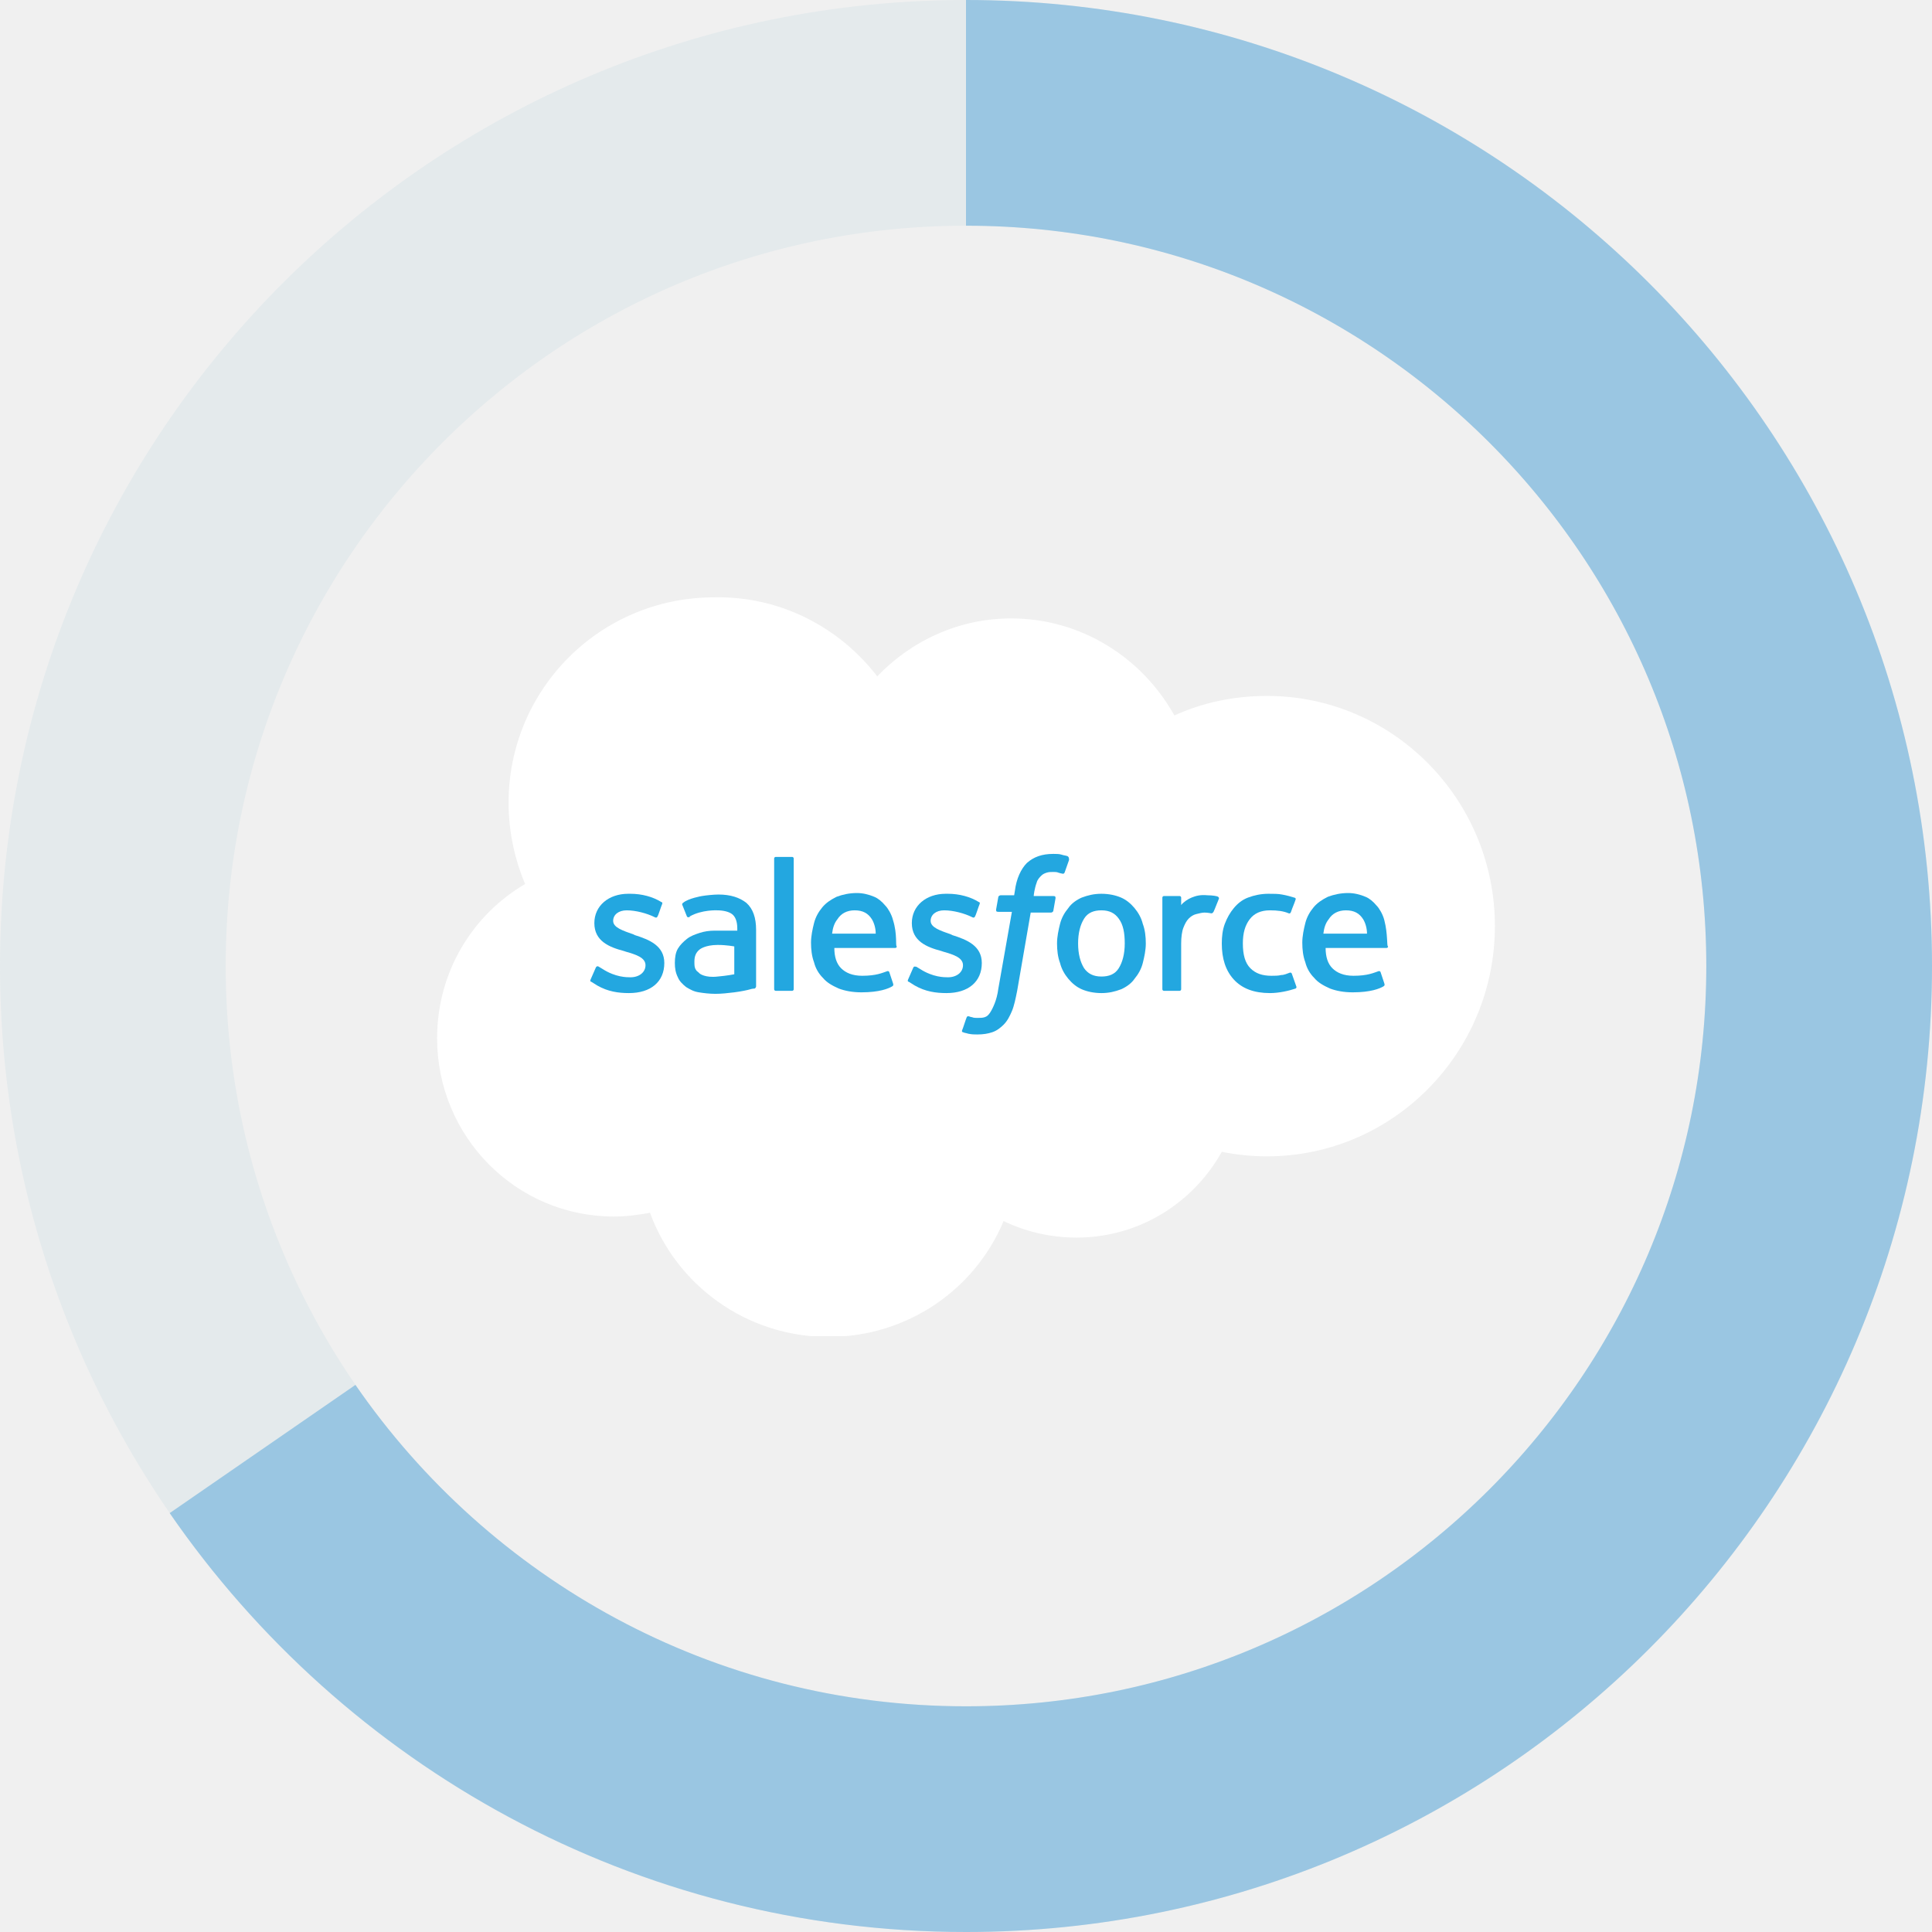
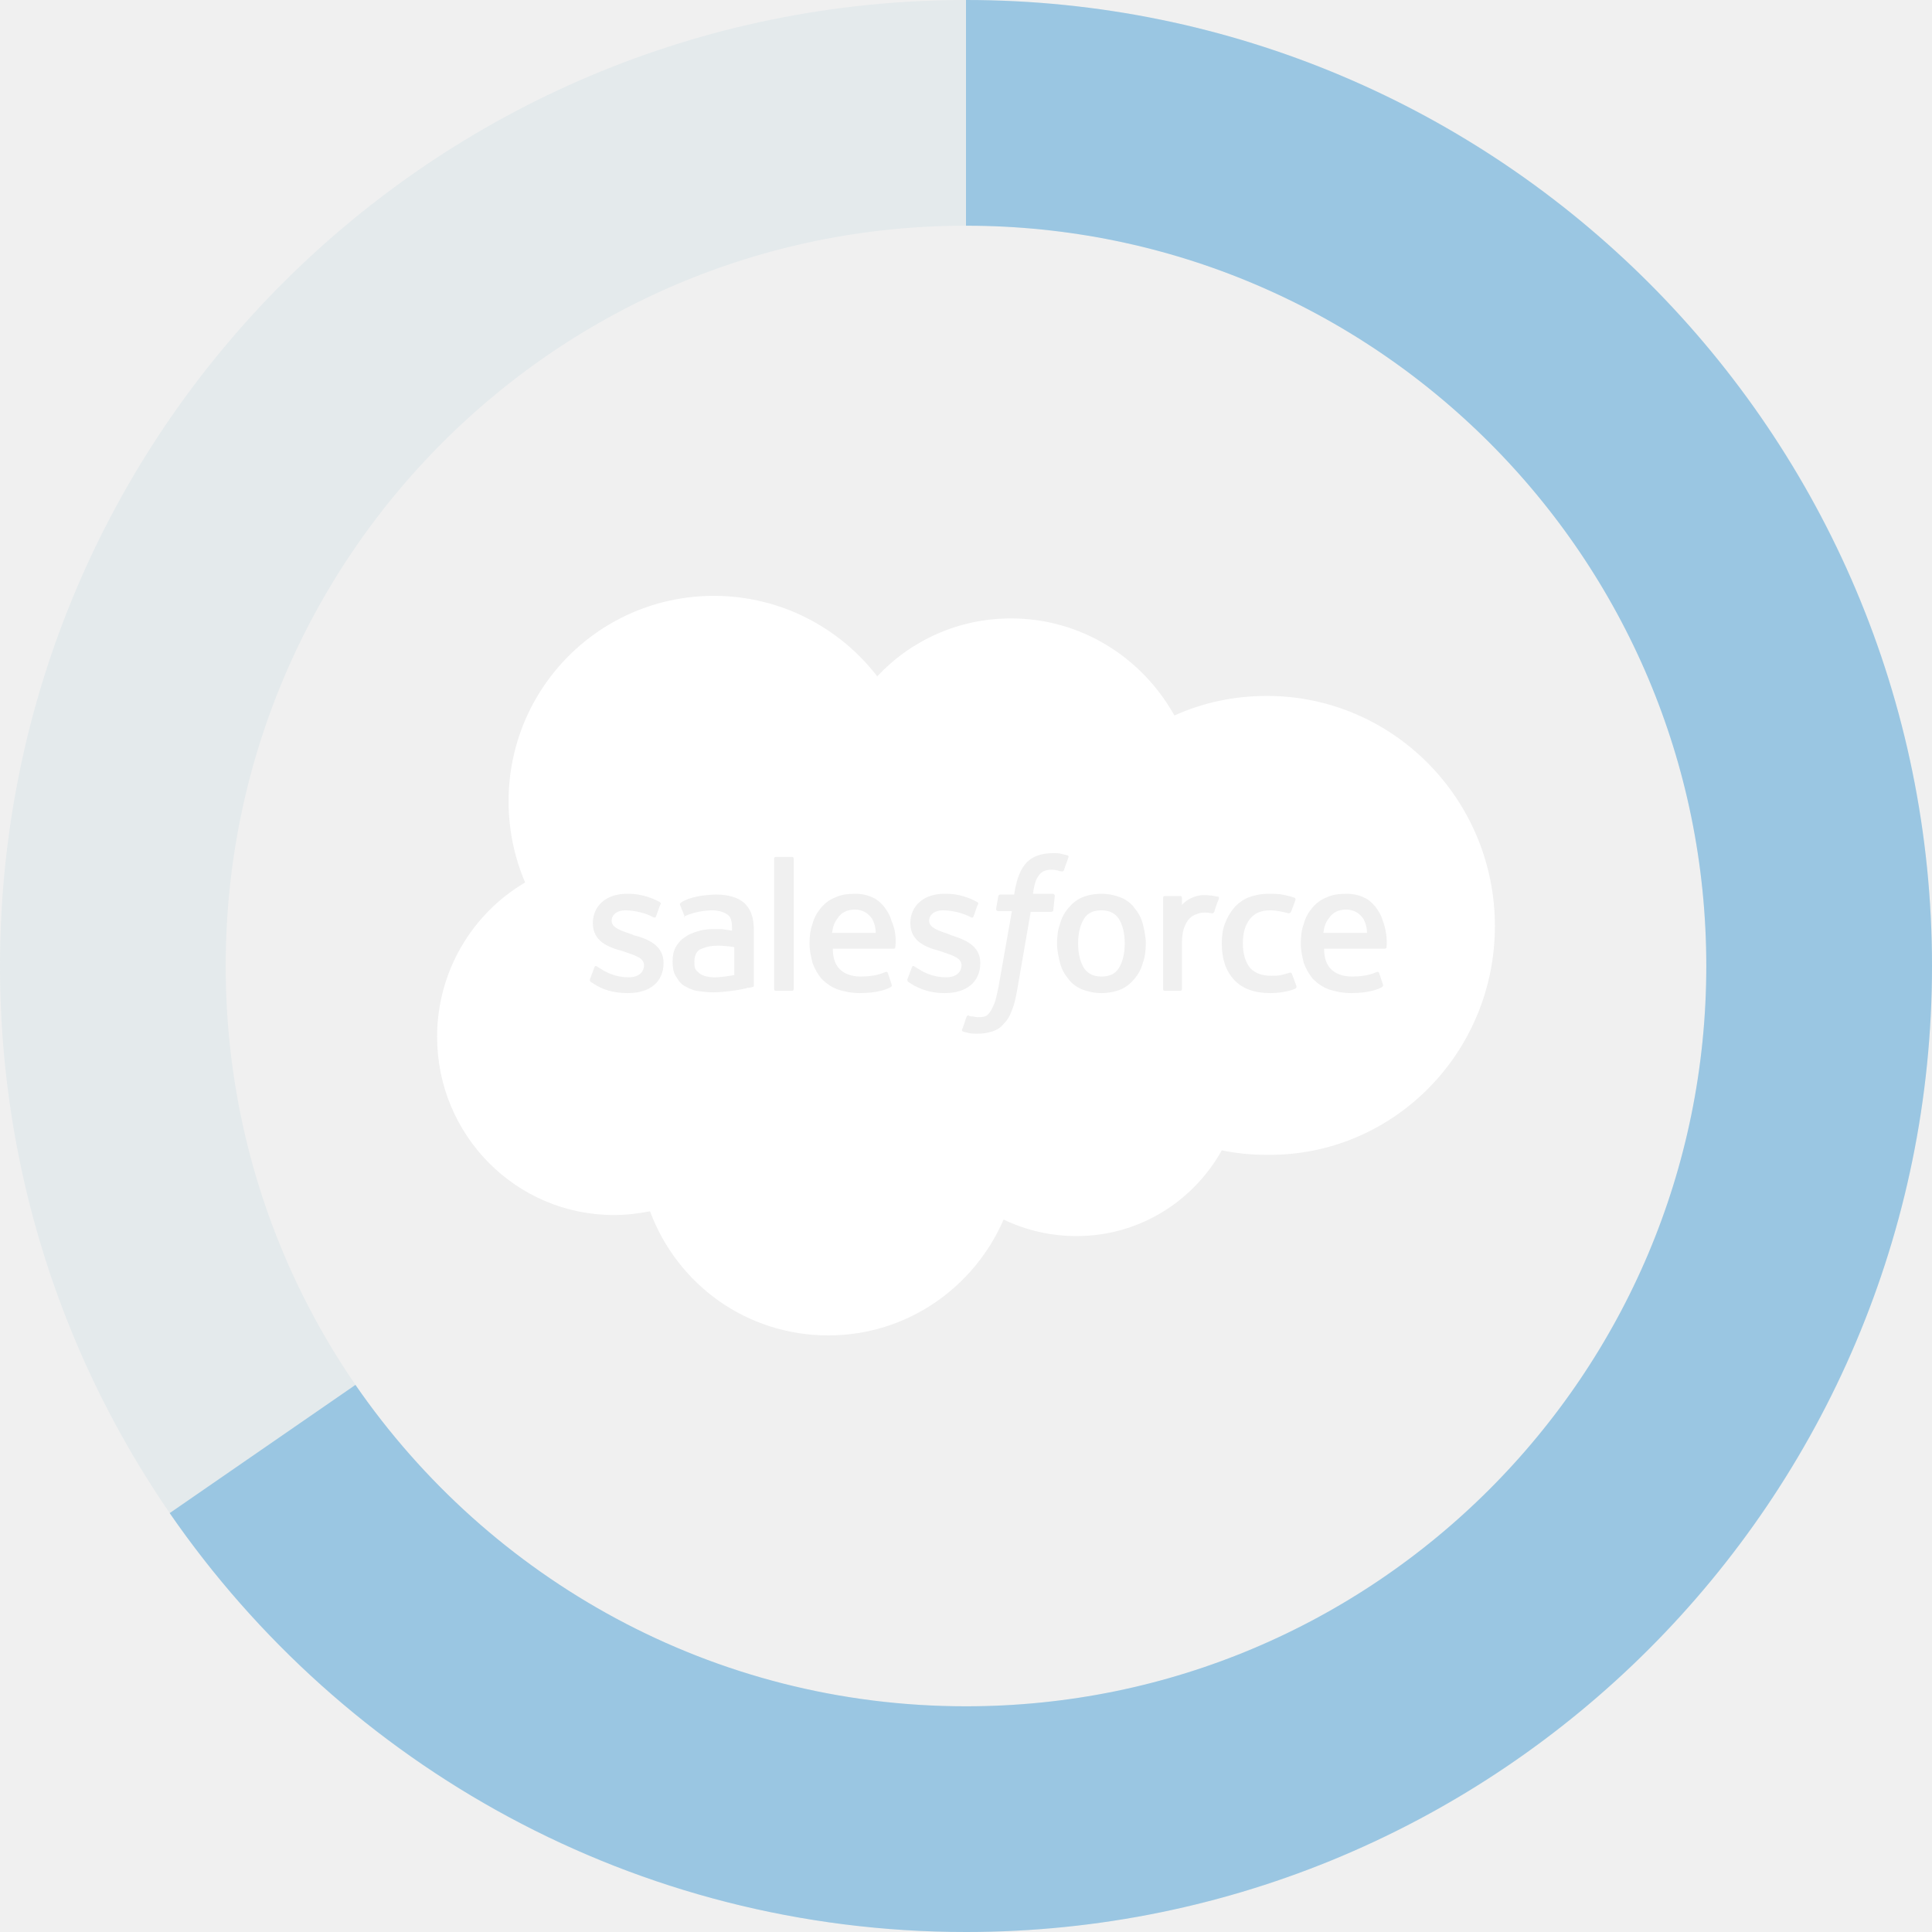
- <svg xmlns="http://www.w3.org/2000/svg" xmlns:xlink="http://www.w3.org/1999/xlink" version="1.1" id="Layer_1" x="0px" y="0px" viewBox="0 0 256.8 256.8" enable-background="new 0 0 256.8 256.8" xml:space="preserve">
-   <circle id="XMLID_2_" fill="none" stroke="#E4EAEC" stroke-width="30" stroke-miterlimit="10" cx="128.4" cy="128.4" r="113.4" />
-   <path id="XMLID_44_" fill="none" stroke="#9AC6E2" stroke-width="30" stroke-miterlimit="10" d="M128.4,15  c62.6,0,113.4,50.8,113.4,113.4S191,241.8,128.4,241.8c-38.8,0-73-19.5-93.5-49.2" />
-   <g id="XMLID_28_">
-     <g id="XMLID_5_">
-       <defs>
-         <rect id="XMLID_27_" x="58.1" y="79.2" width="140.6" height="98.4" />
-       </defs>
-       <clipPath id="XMLID_3_">
-         <use xlink:href="#XMLID_27_" overflow="visible" />
-       </clipPath>
-       <g id="XMLID_6_" clip-path="url(#XMLID_3_)">
-         <defs>
-           <rect id="XMLID_26_" x="58.1" y="79.2" width="140.6" height="98.4" />
-         </defs>
-         <clipPath id="XMLID_4_">
-           <use xlink:href="#XMLID_26_" overflow="visible" />
-         </clipPath>
-         <path id="XMLID_7_" clip-path="url(#XMLID_4_)" fill="#FFFFFF" d="M116.6,89.9c4.5-4.7,10.8-7.7,17.8-7.7     c9.3,0,17.4,5.2,21.7,12.9c3.7-1.7,7.9-2.6,12.3-2.6c16.7,0,30.3,13.7,30.3,30.6c0,16.9-13.6,30.6-30.3,30.6c-2,0-4-0.2-6-0.6     c-3.8,6.8-11,11.4-19.3,11.4c-3.5,0-6.8-0.8-9.7-2.2c-3.8,9.1-12.8,15.4-23.3,15.4c-10.9,0-20.2-6.9-23.7-16.5     c-1.6,0.3-3.2,0.5-4.8,0.5c-13,0-23.5-10.6-23.5-23.7c0-8.8,4.7-16.4,11.7-20.5c-1.4-3.3-2.2-7-2.2-10.8     c0-15.1,12.2-27.3,27.3-27.3C103.7,79.2,111.6,83.4,116.6,89.9" />
-         <path id="XMLID_8_" clip-path="url(#XMLID_4_)" fill-rule="evenodd" clip-rule="evenodd" fill="#23A7E0" d="M78.5,130.2     c-0.1,0.2,0,0.3,0.1,0.3c0.3,0.2,0.5,0.3,0.8,0.5c1.4,0.8,2.8,1,4.2,1c2.9,0,4.7-1.5,4.7-4v0c0-2.3-2-3.1-3.9-3.7l-0.2-0.1     c-1.4-0.5-2.7-0.9-2.7-1.8v0c0-0.8,0.7-1.4,1.8-1.4c1.2,0,2.7,0.4,3.7,0.9c0,0,0.3,0.2,0.4-0.1c0.1-0.1,0.5-1.4,0.6-1.6     c0.1-0.2,0-0.3-0.1-0.3c-1.1-0.7-2.6-1.1-4.1-1.1l-0.3,0c-2.6,0-4.5,1.6-4.5,3.9v0c0,2.4,2,3.2,3.9,3.7l0.3,0.1     c1.4,0.4,2.6,0.8,2.6,1.8v0c0,0.9-0.8,1.6-2,1.6c-0.5,0-2,0-3.7-1.1c-0.2-0.1-0.3-0.2-0.5-0.3c-0.1-0.1-0.3-0.1-0.4,0.1     L78.5,130.2z" />
-         <path id="XMLID_9_" clip-path="url(#XMLID_4_)" fill-rule="evenodd" clip-rule="evenodd" fill="#23A7E0" d="M120.7,130.2     c-0.1,0.2,0,0.3,0.1,0.3c0.3,0.2,0.5,0.3,0.8,0.5c1.4,0.8,2.8,1,4.2,1c2.9,0,4.7-1.5,4.7-4v0c0-2.3-2-3.1-3.9-3.7l-0.2-0.1     c-1.4-0.5-2.7-0.9-2.7-1.8v0c0-0.8,0.7-1.4,1.8-1.4c1.2,0,2.7,0.4,3.7,0.9c0,0,0.3,0.2,0.4-0.1c0.1-0.1,0.5-1.4,0.6-1.6     c0.1-0.2,0-0.3-0.1-0.3c-1.1-0.7-2.6-1.1-4.1-1.1l-0.3,0c-2.6,0-4.5,1.6-4.5,3.9v0c0,2.4,2,3.2,3.9,3.7l0.3,0.1     c1.4,0.4,2.6,0.8,2.6,1.8v0c0,0.9-0.8,1.6-2,1.6c-0.5,0-2,0-3.7-1.1c-0.2-0.1-0.3-0.2-0.5-0.3c-0.1,0-0.3-0.1-0.4,0.1     L120.7,130.2z" />
-         <path id="XMLID_10_" clip-path="url(#XMLID_4_)" fill-rule="evenodd" clip-rule="evenodd" fill="#23A7E0" d="M151.9,122.8     c-0.2-0.8-0.6-1.5-1.1-2.1c-0.5-0.6-1.1-1.1-1.8-1.4c-0.7-0.3-1.6-0.5-2.6-0.5c-1,0-1.8,0.2-2.6,0.5c-0.7,0.3-1.4,0.8-1.8,1.4     c-0.5,0.6-0.9,1.3-1.1,2.1c-0.2,0.8-0.4,1.7-0.4,2.6s0.1,1.8,0.4,2.6c0.2,0.8,0.6,1.5,1.1,2.1c0.5,0.6,1.1,1.1,1.8,1.4     c0.7,0.3,1.6,0.5,2.6,0.5c1,0,1.8-0.2,2.6-0.5c0.7-0.3,1.4-0.8,1.8-1.4c0.5-0.6,0.9-1.3,1.1-2.1c0.2-0.8,0.4-1.7,0.4-2.6     S152.2,123.6,151.9,122.8 M149.5,125.4c0,1.4-0.3,2.5-0.8,3.3c-0.5,0.8-1.3,1.1-2.3,1.1c-1.1,0-1.8-0.4-2.3-1.1     c-0.5-0.8-0.8-1.9-0.8-3.3c0-1.4,0.3-2.5,0.8-3.3c0.5-0.8,1.3-1.1,2.3-1.1c1.1,0,1.8,0.4,2.3,1.1     C149.3,122.9,149.5,124,149.5,125.4" />
-         <path id="XMLID_13_" clip-path="url(#XMLID_4_)" fill-rule="evenodd" clip-rule="evenodd" fill="#23A7E0" d="M171.7,129.4     c-0.1-0.2-0.3-0.1-0.3-0.1c-0.3,0.1-0.7,0.3-1.1,0.3c-0.4,0.1-0.8,0.1-1.3,0.1c-1.2,0-2.1-0.3-2.8-1c-0.7-0.7-1-1.8-1-3.3     c0-1.4,0.3-2.4,0.9-3.2c0.6-0.8,1.5-1.2,2.7-1.2c1,0,1.8,0.1,2.5,0.4c0,0,0.2,0.1,0.3-0.2c0.2-0.6,0.4-1,0.6-1.6     c0.1-0.2-0.1-0.3-0.2-0.3c-0.3-0.1-1-0.3-1.6-0.4c-0.5-0.1-1.1-0.1-1.8-0.1c-1,0-1.9,0.2-2.7,0.5c-0.8,0.3-1.4,0.8-1.9,1.4     c-0.5,0.6-0.9,1.3-1.2,2.1c-0.3,0.8-0.4,1.7-0.4,2.6c0,2,0.5,3.6,1.6,4.8c1.1,1.2,2.7,1.8,4.8,1.8c1.2,0,2.5-0.3,3.4-0.6     c0,0,0.2-0.1,0.1-0.3L171.7,129.4z" />
-         <path id="XMLID_14_" clip-path="url(#XMLID_4_)" fill-rule="evenodd" clip-rule="evenodd" fill="#23A7E0" d="M184,122.3     c-0.2-0.8-0.7-1.6-1-1.9c-0.5-0.6-1-1-1.5-1.2c-0.7-0.3-1.5-0.5-2.3-0.5c-1,0-1.9,0.2-2.7,0.5c-0.8,0.4-1.4,0.8-1.9,1.4     c-0.5,0.6-0.9,1.3-1.1,2.1c-0.2,0.8-0.4,1.7-0.4,2.6c0,0.9,0.1,1.8,0.4,2.6c0.2,0.8,0.6,1.5,1.2,2.1c0.5,0.6,1.2,1,2.1,1.4     c0.8,0.3,1.8,0.5,3,0.5c2.4,0,3.6-0.5,4.1-0.8c0.1-0.1,0.2-0.1,0.1-0.4l-0.5-1.5c-0.1-0.2-0.3-0.1-0.3-0.1     c-0.6,0.2-1.4,0.6-3.3,0.6c-1.3,0-2.2-0.4-2.8-1c-0.6-0.6-0.9-1.5-0.9-2.7l8.1,0c0,0,0.2,0,0.2-0.2     C184.3,125.8,184.5,124.2,184,122.3 M175.9,124.1c0.1-0.8,0.3-1.4,0.7-1.9c0.5-0.8,1.3-1.2,2.3-1.2c1.1,0,1.8,0.4,2.3,1.2     c0.3,0.5,0.5,1.2,0.5,1.9L175.9,124.1z" />
-         <path id="XMLID_17_" clip-path="url(#XMLID_4_)" fill-rule="evenodd" clip-rule="evenodd" fill="#23A7E0" d="M118.7,122.3     c-0.2-0.8-0.7-1.6-1-1.9c-0.5-0.6-1-1-1.5-1.2c-0.7-0.3-1.5-0.5-2.3-0.5c-1,0-1.9,0.2-2.7,0.5c-0.8,0.4-1.4,0.8-1.9,1.4     c-0.5,0.6-0.9,1.3-1.1,2.1c-0.2,0.8-0.4,1.7-0.4,2.6c0,0.9,0.1,1.8,0.4,2.6c0.2,0.8,0.6,1.5,1.2,2.1c0.5,0.6,1.2,1,2.1,1.4     c0.8,0.3,1.8,0.5,3,0.5c2.4,0,3.6-0.5,4.1-0.8c0.1-0.1,0.2-0.1,0.1-0.4l-0.5-1.5c-0.1-0.2-0.3-0.1-0.3-0.1     c-0.6,0.2-1.4,0.6-3.3,0.6c-1.3,0-2.2-0.4-2.8-1c-0.6-0.6-0.9-1.5-0.9-2.7l8.1,0c0,0,0.2,0,0.2-0.2     C119,125.8,119.3,124.2,118.7,122.3 M110.6,124.1c0.1-0.8,0.3-1.4,0.7-1.9c0.5-0.8,1.3-1.2,2.3-1.2c1.1,0,1.8,0.4,2.3,1.2     c0.3,0.5,0.5,1.2,0.5,1.9L110.6,124.1z" />
-         <path id="XMLID_20_" clip-path="url(#XMLID_4_)" fill-rule="evenodd" clip-rule="evenodd" fill="#23A7E0" d="M96.3,123.7     c-0.3,0-0.8,0-1.3,0c-0.7,0-1.4,0.1-2,0.3c-0.6,0.2-1.2,0.4-1.7,0.8c-0.5,0.4-0.9,0.8-1.2,1.3c-0.3,0.5-0.4,1.2-0.4,1.9     c0,0.7,0.1,1.3,0.4,1.9c0.2,0.5,0.6,0.9,1.1,1.3c0.5,0.3,1,0.6,1.7,0.7c0.6,0.1,1.4,0.2,2.2,0.2c0.8,0,1.7-0.1,2.5-0.2     c0.8-0.1,1.8-0.3,2.1-0.4c0.3-0.1,0.6-0.1,0.6-0.1c0.2-0.1,0.2-0.3,0.2-0.3l0-7.5c0-1.6-0.4-2.8-1.3-3.6     c-0.9-0.7-2.1-1.1-3.7-1.1c-0.6,0-1.6,0.1-2.2,0.2c0,0-1.8,0.3-2.5,0.9c0,0-0.2,0.1-0.1,0.3l0.6,1.5c0.1,0.2,0.3,0.1,0.3,0.1     s0.1,0,0.1-0.1c1.6-0.9,3.6-0.8,3.6-0.8c0.9,0,1.6,0.2,2,0.5c0.4,0.3,0.7,0.9,0.7,1.9v0.3C96.9,123.7,96.3,123.7,96.3,123.7      M93,129.4c-0.3-0.3-0.4-0.3-0.5-0.5c-0.2-0.3-0.2-0.6-0.2-1.1c0-0.7,0.2-1.2,0.7-1.6c0,0,0.7-0.6,2.4-0.6c1.2,0,2.2,0.2,2.2,0.2     v3.7c0,0-1,0.2-2.2,0.3C93.7,130,93,129.4,93,129.4" />
-         <path id="XMLID_23_" clip-path="url(#XMLID_4_)" fill-rule="evenodd" clip-rule="evenodd" fill="#23A7E0" d="M162,119.5     c0.1-0.2-0.1-0.3-0.1-0.3c-0.1-0.1-0.8-0.2-1.4-0.2c-1-0.1-1.6,0.1-2.1,0.3c-0.5,0.2-1.1,0.6-1.4,1l0-1c0-0.1-0.1-0.2-0.2-0.2     h-2.1c-0.1,0-0.2,0.1-0.2,0.2v12.2c0,0.1,0.1,0.2,0.2,0.2h2.1c0.1,0,0.2-0.1,0.2-0.2v-6.1c0-0.8,0.1-1.6,0.3-2.1     c0.2-0.5,0.4-0.9,0.7-1.2c0.3-0.3,0.6-0.5,1-0.6c0.4-0.1,0.8-0.2,1.1-0.2c0.4,0,0.9,0.1,0.9,0.1c0.2,0,0.2-0.1,0.3-0.2     C161.5,120.8,161.9,119.7,162,119.5" />
-         <path id="XMLID_24_" clip-path="url(#XMLID_4_)" fill-rule="evenodd" clip-rule="evenodd" fill="#23A7E0" d="M141.9,113.8     c-0.3-0.1-0.5-0.1-0.8-0.2c-0.3-0.1-0.7-0.1-1.1-0.1c-1.5,0-2.6,0.4-3.5,1.2c-0.8,0.8-1.4,2.1-1.6,3.7l-0.1,0.6h-1.8     c0,0-0.2,0-0.3,0.2l-0.3,1.7c0,0.2,0,0.3,0.3,0.3h1.8l-1.8,10.2c-0.1,0.8-0.3,1.5-0.5,2c-0.2,0.5-0.4,0.9-0.6,1.2     c-0.2,0.3-0.4,0.5-0.7,0.6c-0.3,0.1-0.6,0.1-1,0.1c-0.2,0-0.5,0-0.7-0.1c-0.2,0-0.3-0.1-0.4-0.1c0,0-0.2-0.1-0.3,0.1     c-0.1,0.2-0.5,1.5-0.6,1.7c-0.1,0.2,0,0.3,0.1,0.3c0.2,0.1,0.4,0.1,0.7,0.2c0.5,0.1,0.8,0.1,1.2,0.1c0.8,0,1.4-0.1,2-0.3     c0.6-0.2,1.1-0.6,1.5-1c0.5-0.5,0.8-1.1,1.1-1.8c0.3-0.7,0.5-1.7,0.7-2.7l1.8-10.4h2.7c0,0,0.2,0,0.3-0.2l0.3-1.7     c0-0.2,0-0.3-0.3-0.3h-2.6c0-0.1,0.1-1,0.4-1.8c0.1-0.4,0.4-0.7,0.6-0.9c0.2-0.2,0.4-0.3,0.7-0.4c0.3-0.1,0.6-0.1,0.9-0.1     c0.2,0,0.5,0,0.7,0.1c0.3,0.1,0.4,0.1,0.4,0.1c0.3,0.1,0.3,0,0.4-0.1l0.6-1.7C142.1,113.9,142,113.9,141.9,113.8" />
-         <path id="XMLID_25_" clip-path="url(#XMLID_4_)" fill-rule="evenodd" clip-rule="evenodd" fill="#23A7E0" d="M105.5,131.5     c0,0.1-0.1,0.2-0.2,0.2h-2.2c-0.1,0-0.2-0.1-0.2-0.2v-17.4c0-0.1,0.1-0.2,0.2-0.2h2.2c0.1,0,0.2,0.1,0.2,0.2V131.5z" />
-       </g>
-     </g>
-   </g>
+ <svg xmlns="http://www.w3.org/2000/svg" version="1.1" id="chart" x="0px" y="0px" viewBox="0 0 256.8 256.8" enable-background="new 0 0 256.8 256.8" xml:space="preserve">
+   <circle id="base_2_" fill="none" stroke="#E4EAEC" stroke-width="30" stroke-miterlimit="10" cx="128.4" cy="128.4" r="113.4" />
+   <path id="slice_2_" fill="none" stroke="#9AC6E2" stroke-width="30" stroke-miterlimit="10" d="M128.4,15  c62.6,0,113.4,50.8,113.4,113.4S191,241.8,128.4,241.8c-38.8,0-73-19.5-93.5-49.2" />
+   <path id="sfdc" fill-rule="evenodd" clip-rule="evenodd" fill="#FFFFFF" d="M198.7,123.1c0-16.9-13.6-30.6-30.3-30.6  c-4.4,0-8.5,0.9-12.3,2.6c-4.3-7.7-12.4-12.9-21.7-12.9c-7,0-13.3,2.9-17.8,7.7c-5-6.5-12.9-10.7-21.7-10.7  c-15.1,0-27.3,12.2-27.3,27.3c0,3.9,0.8,7.5,2.2,10.8c-7,4.1-11.7,11.8-11.7,20.5c0,13.1,10.5,23.7,23.5,23.7c1.7,0,3.3-0.2,4.8-0.5  c3.6,9.7,12.8,16.5,23.7,16.5c10.5,0,19.4-6.4,23.3-15.4c2.9,1.4,6.2,2.2,9.7,2.2c8.3,0,15.5-4.6,19.3-11.4c1.9,0.4,3.9,0.6,6,0.6  C185.1,153.7,198.7,140,198.7,123.1z M88.2,128c0,2.5-1.8,4-4.7,4c-1.4,0-2.8-0.2-4.2-1c-0.3-0.2-0.5-0.3-0.8-0.5  c0,0-0.1-0.1-0.1-0.3l0.6-1.6c0.1-0.3,0.3-0.2,0.4-0.1c0.2,0.1,0.3,0.2,0.5,0.3c1.7,1.1,3.2,1.1,3.7,1.1c1.3,0,2-0.7,2-1.6v0  c0-1-1.2-1.3-2.6-1.8l-0.3-0.1c-1.9-0.5-3.9-1.3-3.9-3.7v0c0-2.3,1.8-3.9,4.5-3.9l0.3,0c1.5,0,3,0.5,4.1,1.1  c0.1,0.1,0.2,0.2,0.1,0.3c-0.1,0.1-0.5,1.4-0.6,1.6c-0.1,0.3-0.4,0.1-0.4,0.1c-0.9-0.5-2.4-0.9-3.7-0.9c-1.1,0-1.8,0.6-1.8,1.4v0  c0,0.9,1.2,1.3,2.7,1.8l0.2,0.1C86.2,124.8,88.2,125.7,88.2,128L88.2,128z M100,131.2c0,0-0.3,0.1-0.6,0.1c-0.3,0.1-1.3,0.3-2.1,0.4  c-0.8,0.1-1.6,0.2-2.5,0.2c-0.8,0-1.5-0.1-2.2-0.2c-0.6-0.1-1.2-0.4-1.7-0.7c-0.5-0.3-0.8-0.8-1.1-1.3c-0.3-0.5-0.4-1.1-0.4-1.9  c0-0.7,0.1-1.3,0.4-1.9c0.3-0.5,0.7-1,1.2-1.3c0.5-0.4,1.1-0.6,1.7-0.8c0.6-0.2,1.3-0.3,2-0.3c0.5,0,0.9,0,1.3,0  c0,0,0.6,0.1,1.3,0.2v-0.3c0-1.1-0.2-1.6-0.7-1.9c-0.5-0.3-1.1-0.5-2-0.5c0,0-2,0-3.6,0.8c-0.1,0-0.1,0.1-0.1,0.1S91,122,91,121.8  l-0.6-1.5c-0.1-0.2,0.1-0.3,0.1-0.3c0.7-0.6,2.5-0.9,2.5-0.9c0.6-0.1,1.6-0.2,2.2-0.2c1.6,0,2.9,0.4,3.7,1.1c0.9,0.8,1.3,2,1.3,3.6  l0,7.5C100.2,131,100.2,131.2,100,131.2z M105.5,131.5c0,0.1-0.1,0.2-0.2,0.2h-2.2c-0.1,0-0.2-0.1-0.2-0.2v-17.4  c0-0.1,0.1-0.2,0.2-0.2h2.2c0.1,0,0.2,0.1,0.2,0.2V131.5z M119,125.9c0,0.2-0.2,0.2-0.2,0.2l-8.1,0c0,1.2,0.3,2.1,0.9,2.7  c0.6,0.6,1.5,1,2.8,1c1.9,0,2.8-0.4,3.3-0.6c0,0,0.2-0.1,0.3,0.1l0.5,1.5c0.1,0.3,0,0.3-0.1,0.4c-0.5,0.3-1.8,0.8-4.1,0.8  c-1.1,0-2.1-0.2-3-0.5c-0.8-0.3-1.5-0.8-2.1-1.4c-0.5-0.6-0.9-1.3-1.2-2.1c-0.2-0.8-0.4-1.7-0.4-2.6c0-0.9,0.1-1.8,0.4-2.6  c0.2-0.8,0.6-1.5,1.1-2.1c0.5-0.6,1.1-1.1,1.9-1.4c0.8-0.4,1.7-0.5,2.7-0.5c0.9,0,1.7,0.2,2.3,0.5c0.5,0.2,1,0.6,1.5,1.2  c0.3,0.4,0.8,1.1,1,1.9C119.3,124.2,119,125.8,119,125.9z M121.5,131c-0.3-0.2-0.5-0.3-0.8-0.5c0,0-0.1-0.1-0.1-0.3l0.6-1.6  c0.1-0.3,0.3-0.2,0.4-0.1c0.2,0.1,0.3,0.2,0.5,0.3c1.7,1.1,3.2,1.1,3.7,1.1c1.3,0,2-0.7,2-1.6v0c0-1-1.2-1.3-2.6-1.8l-0.3-0.1  c-1.9-0.5-3.9-1.3-3.9-3.7v0c0-2.3,1.8-3.9,4.5-3.9l0.3,0c1.6,0,3,0.5,4.1,1.1c0.1,0.1,0.2,0.2,0.1,0.3c-0.1,0.1-0.5,1.4-0.6,1.6  c-0.1,0.3-0.4,0.1-0.4,0.1c-0.9-0.5-2.4-0.9-3.7-0.9c-1.1,0-1.8,0.6-1.8,1.4v0c0,0.9,1.2,1.3,2.7,1.8l0.2,0.1  c1.9,0.6,3.9,1.4,3.9,3.7v0c0,2.5-1.8,4-4.7,4C124.3,132,123,131.8,121.5,131z M140,121c0,0.2-0.3,0.2-0.3,0.2H137l-1.8,10.4  c-0.2,1.1-0.4,2-0.7,2.7c-0.3,0.8-0.6,1.3-1.1,1.8c-0.4,0.5-0.9,0.8-1.5,1c-0.6,0.2-1.3,0.3-2,0.3c-0.4,0-0.7,0-1.2-0.1  c-0.3-0.1-0.5-0.1-0.7-0.2c-0.1,0-0.2-0.2-0.1-0.3c0.1-0.2,0.5-1.5,0.6-1.7c0.1-0.2,0.3-0.1,0.3-0.1c0.1,0.1,0.2,0.1,0.4,0.1  c0.2,0,0.5,0.1,0.7,0.1c0.4,0,0.7,0,1-0.1c0.3-0.1,0.5-0.3,0.7-0.6c0.2-0.3,0.4-0.7,0.6-1.2c0.2-0.5,0.3-1.2,0.5-2l1.8-10.2h-1.8  c-0.2,0-0.3-0.1-0.3-0.3l0.3-1.7c0-0.2,0.3-0.2,0.3-0.2h1.8l0.1-0.6c0.3-1.6,0.8-2.9,1.6-3.7c0.8-0.8,2-1.2,3.5-1.2  c0.4,0,0.8,0,1.1,0.1c0.3,0.1,0.5,0.1,0.8,0.2c0.1,0,0.2,0.1,0.1,0.3l-0.6,1.7c-0.1,0.1-0.1,0.2-0.4,0.1c-0.1,0-0.2,0-0.4-0.1  c-0.2,0-0.4-0.1-0.7-0.1c-0.3,0-0.6,0-0.9,0.1c-0.3,0.1-0.5,0.2-0.7,0.4c-0.2,0.2-0.4,0.5-0.6,0.9c-0.3,0.9-0.4,1.8-0.4,1.8h2.6  c0.2,0,0.3,0.1,0.3,0.3L140,121z M151.9,128c-0.2,0.8-0.6,1.5-1.1,2.1c-0.5,0.6-1.1,1.1-1.8,1.4c-0.7,0.3-1.6,0.5-2.6,0.5  c-1,0-1.8-0.2-2.6-0.5c-0.7-0.3-1.4-0.8-1.8-1.4c-0.5-0.6-0.9-1.3-1.1-2.1c-0.2-0.8-0.4-1.7-0.4-2.6s0.1-1.8,0.4-2.6  c0.2-0.8,0.6-1.5,1.1-2.1c0.5-0.6,1.1-1.1,1.8-1.4c0.7-0.3,1.6-0.5,2.6-0.5c1,0,1.8,0.2,2.6,0.5c0.7,0.3,1.4,0.8,1.8,1.4  c0.5,0.6,0.9,1.3,1.1,2.1c0.2,0.8,0.4,1.7,0.4,2.6S152.2,127.2,151.9,128z M162,119.5c-0.1,0.2-0.5,1.3-0.6,1.7  c-0.1,0.1-0.1,0.2-0.3,0.2c0,0-0.5-0.1-0.9-0.1c-0.3,0-0.7,0-1.1,0.2c-0.4,0.1-0.7,0.3-1,0.6c-0.3,0.3-0.5,0.7-0.7,1.2  c-0.2,0.5-0.3,1.3-0.3,2.1v6.1c0,0.1-0.1,0.2-0.2,0.2h-2.1c-0.1,0-0.2-0.1-0.2-0.2v-12.2c0-0.1,0.1-0.2,0.2-0.2h2.1  c0.1,0,0.2,0.1,0.2,0.2l0,1c0.3-0.4,0.9-0.8,1.4-1c0.5-0.2,1.1-0.4,2.1-0.3c0.5,0,1.2,0.2,1.4,0.2  C161.9,119.2,162.1,119.3,162,119.5z M172.2,131.4c-0.9,0.4-2.2,0.6-3.4,0.6c-2.1,0-3.7-0.6-4.8-1.8c-1.1-1.2-1.6-2.8-1.6-4.8  c0-0.9,0.1-1.8,0.4-2.6c0.3-0.8,0.7-1.5,1.2-2.1c0.5-0.6,1.2-1.1,1.9-1.4c0.8-0.3,1.7-0.5,2.7-0.5c0.7,0,1.3,0,1.8,0.1  c0.6,0.1,1.3,0.3,1.6,0.4c0.1,0,0.2,0.1,0.2,0.3c-0.2,0.6-0.4,1.1-0.6,1.6c-0.1,0.2-0.3,0.2-0.3,0.2c-0.8-0.2-1.6-0.4-2.5-0.4  c-1.2,0-2.1,0.4-2.7,1.2c-0.6,0.8-0.9,1.8-0.9,3.2c0,1.5,0.4,2.6,1,3.3c0.7,0.7,1.6,1,2.8,1c0.5,0,0.9,0,1.3-0.1  c0.4-0.1,0.8-0.2,1.1-0.3c0,0,0.2-0.1,0.3,0.1l0.6,1.6C172.4,131.3,172.2,131.4,172.2,131.4z M184.3,125.9c0,0.2-0.2,0.2-0.2,0.2  l-8.1,0c0,1.2,0.3,2.1,0.9,2.7c0.6,0.6,1.5,1,2.8,1c1.9,0,2.8-0.4,3.3-0.6c0,0,0.2-0.1,0.3,0.1l0.5,1.5c0.1,0.3,0,0.3-0.1,0.4  c-0.5,0.3-1.8,0.8-4.1,0.8c-1.1,0-2.1-0.2-3-0.5c-0.8-0.3-1.5-0.8-2.1-1.4c-0.5-0.6-0.9-1.3-1.2-2.1c-0.2-0.8-0.4-1.7-0.4-2.6  c0-0.9,0.1-1.8,0.4-2.6c0.2-0.8,0.6-1.5,1.1-2.1c0.5-0.6,1.1-1.1,1.9-1.4c0.8-0.4,1.7-0.5,2.7-0.5c0.9,0,1.7,0.2,2.3,0.5  c0.5,0.2,1,0.6,1.5,1.2c0.3,0.4,0.8,1.1,1,1.9C184.5,124.2,184.3,125.8,184.3,125.9z M148.7,122.1c0.5,0.8,0.8,1.9,0.8,3.3  c0,1.4-0.3,2.5-0.8,3.3c-0.5,0.8-1.3,1.1-2.3,1.1c-1.1,0-1.8-0.4-2.3-1.1c-0.5-0.8-0.8-1.9-0.8-3.3c0-1.4,0.3-2.5,0.8-3.3  c0.5-0.8,1.3-1.1,2.3-1.1C147.5,121,148.2,121.4,148.7,122.1z M95.4,125.7c1.2,0,2.2,0.2,2.2,0.2v3.7c0,0-1,0.2-2.2,0.3  c-1.7,0.1-2.4-0.5-2.4-0.5c-0.3-0.3-0.4-0.3-0.5-0.5c-0.2-0.3-0.2-0.6-0.2-1.1c0-0.7,0.2-1.2,0.7-1.6  C93,126.3,93.7,125.7,95.4,125.7z M115.9,122.1c0.3,0.5,0.5,1.2,0.5,1.9l-5.8,0c0.1-0.8,0.3-1.4,0.7-1.9c0.5-0.8,1.3-1.2,2.3-1.2  C114.7,120.9,115.4,121.4,115.9,122.1z M181.2,122.1c0.3,0.5,0.5,1.2,0.5,1.9l-5.8,0c0.1-0.8,0.3-1.4,0.7-1.9  c0.5-0.8,1.3-1.2,2.3-1.2C180,120.9,180.7,121.4,181.2,122.1z" />
</svg>
